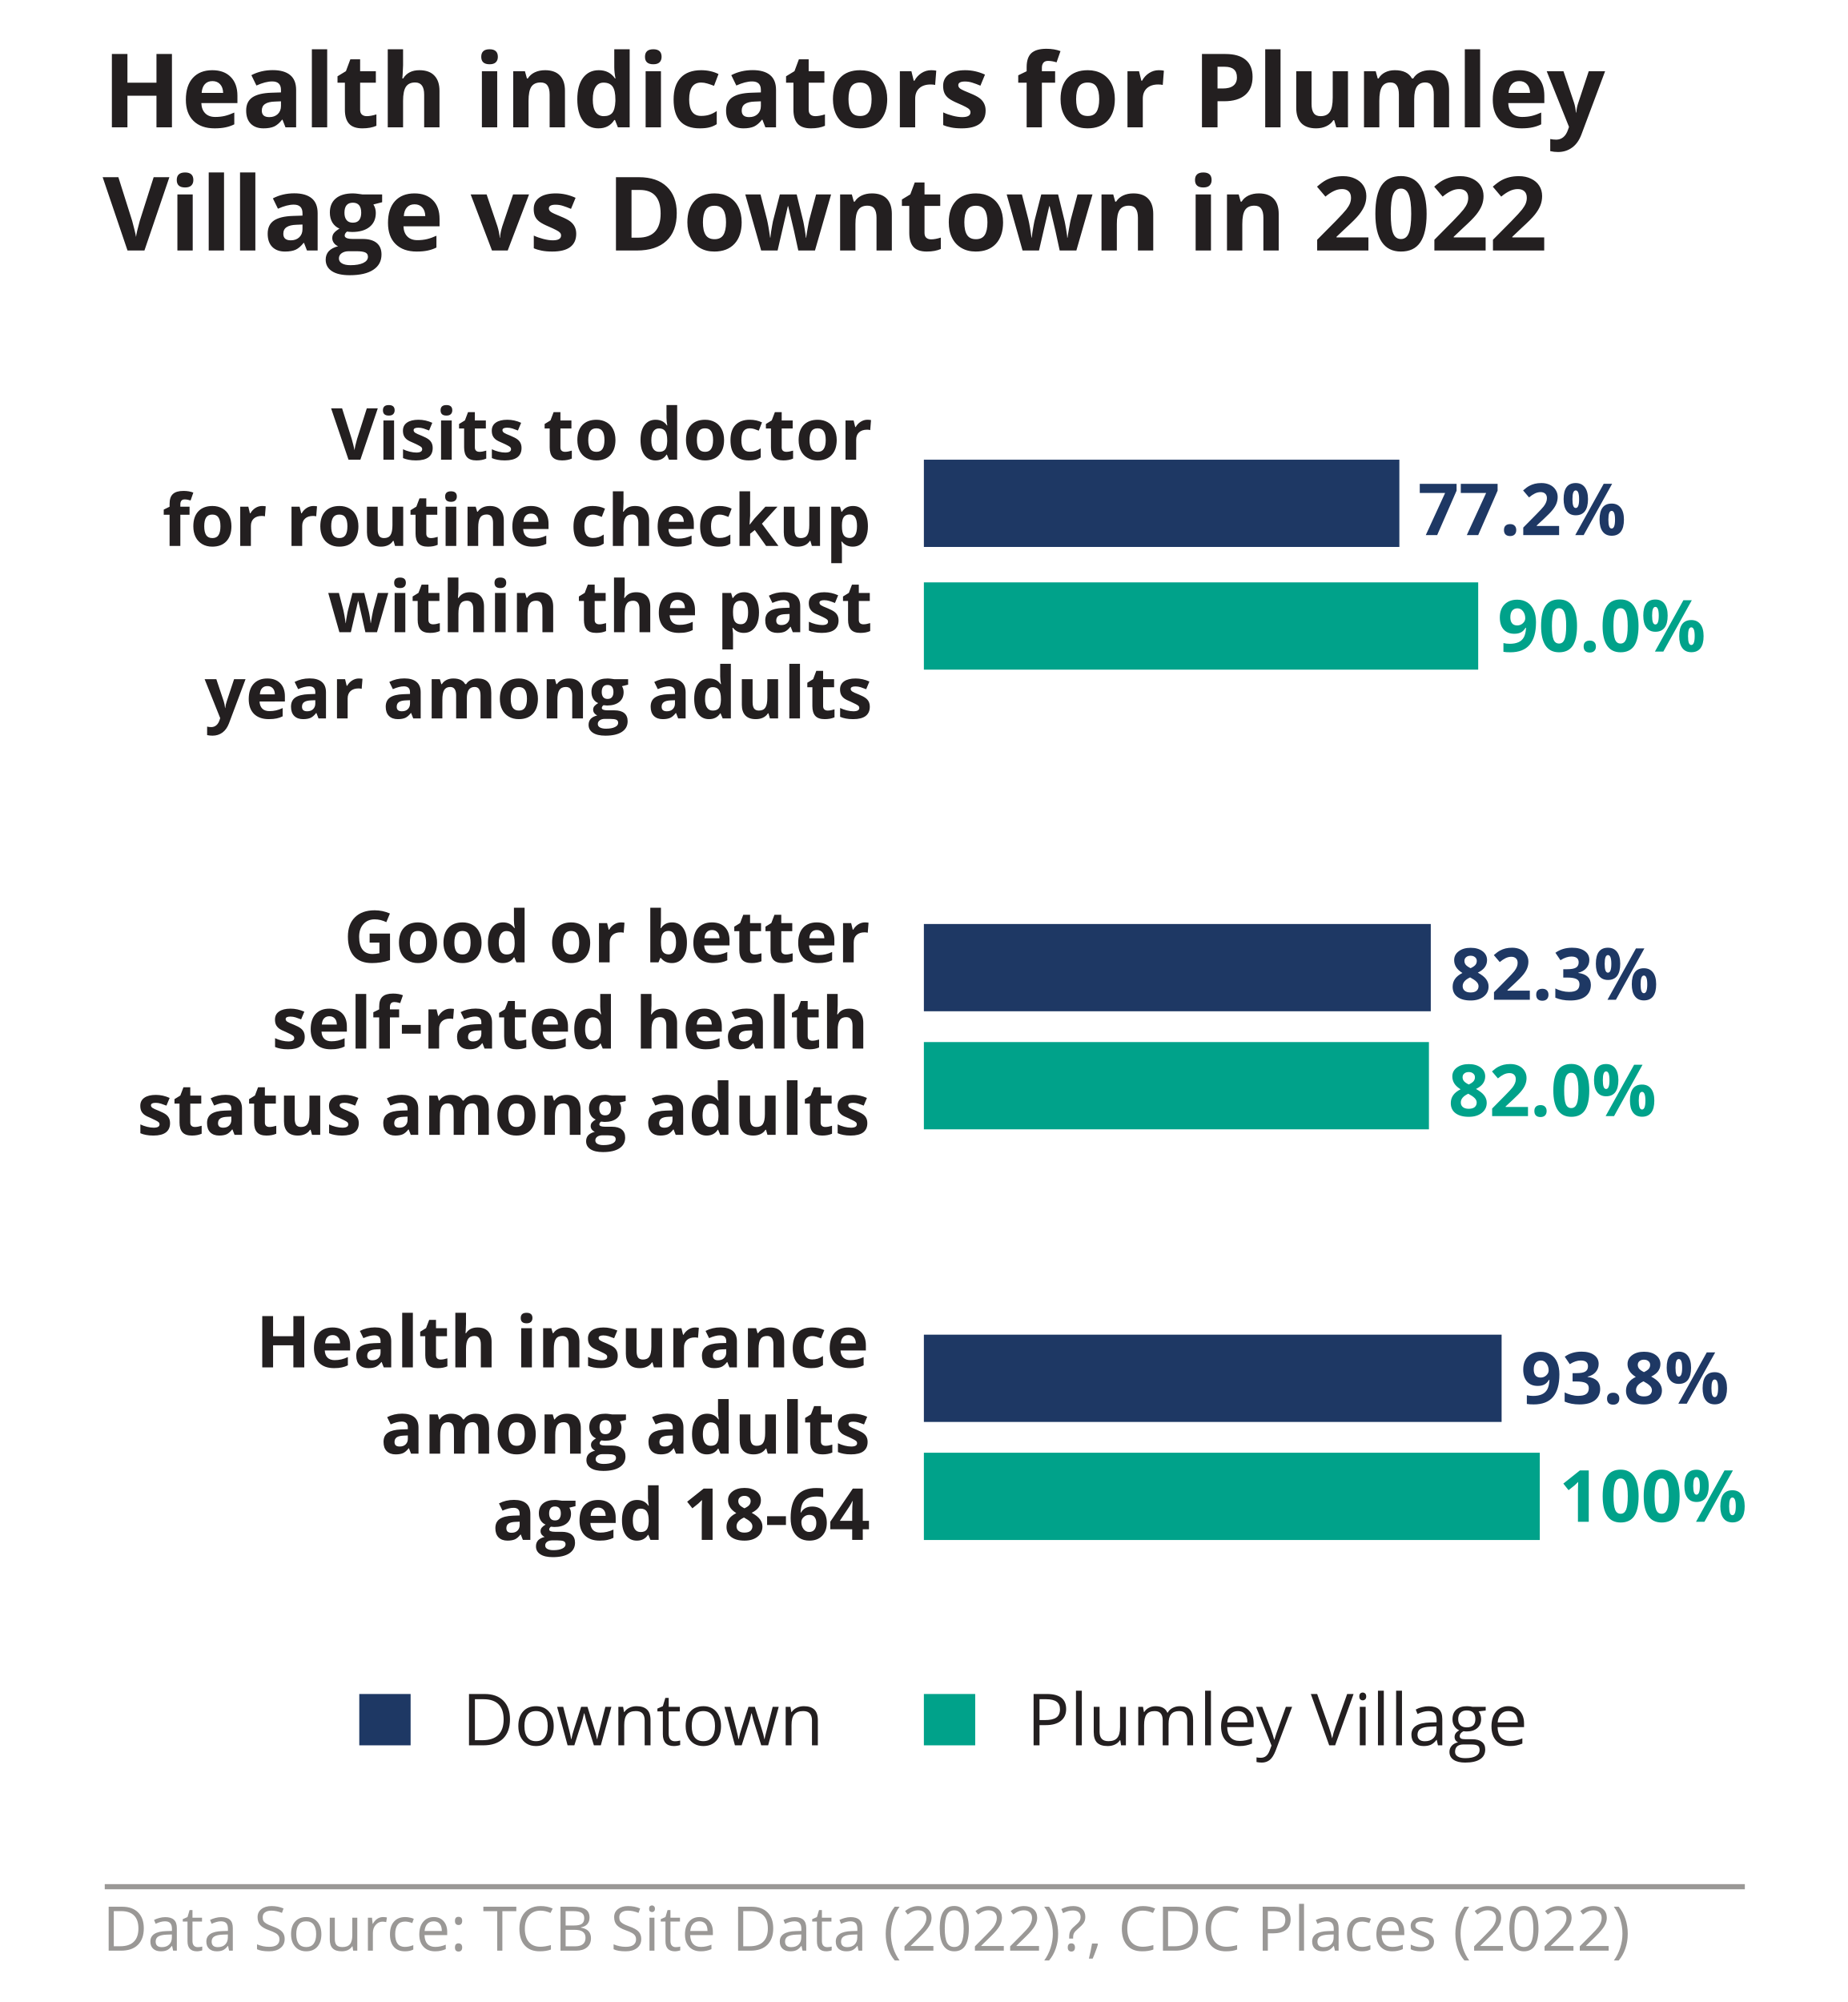
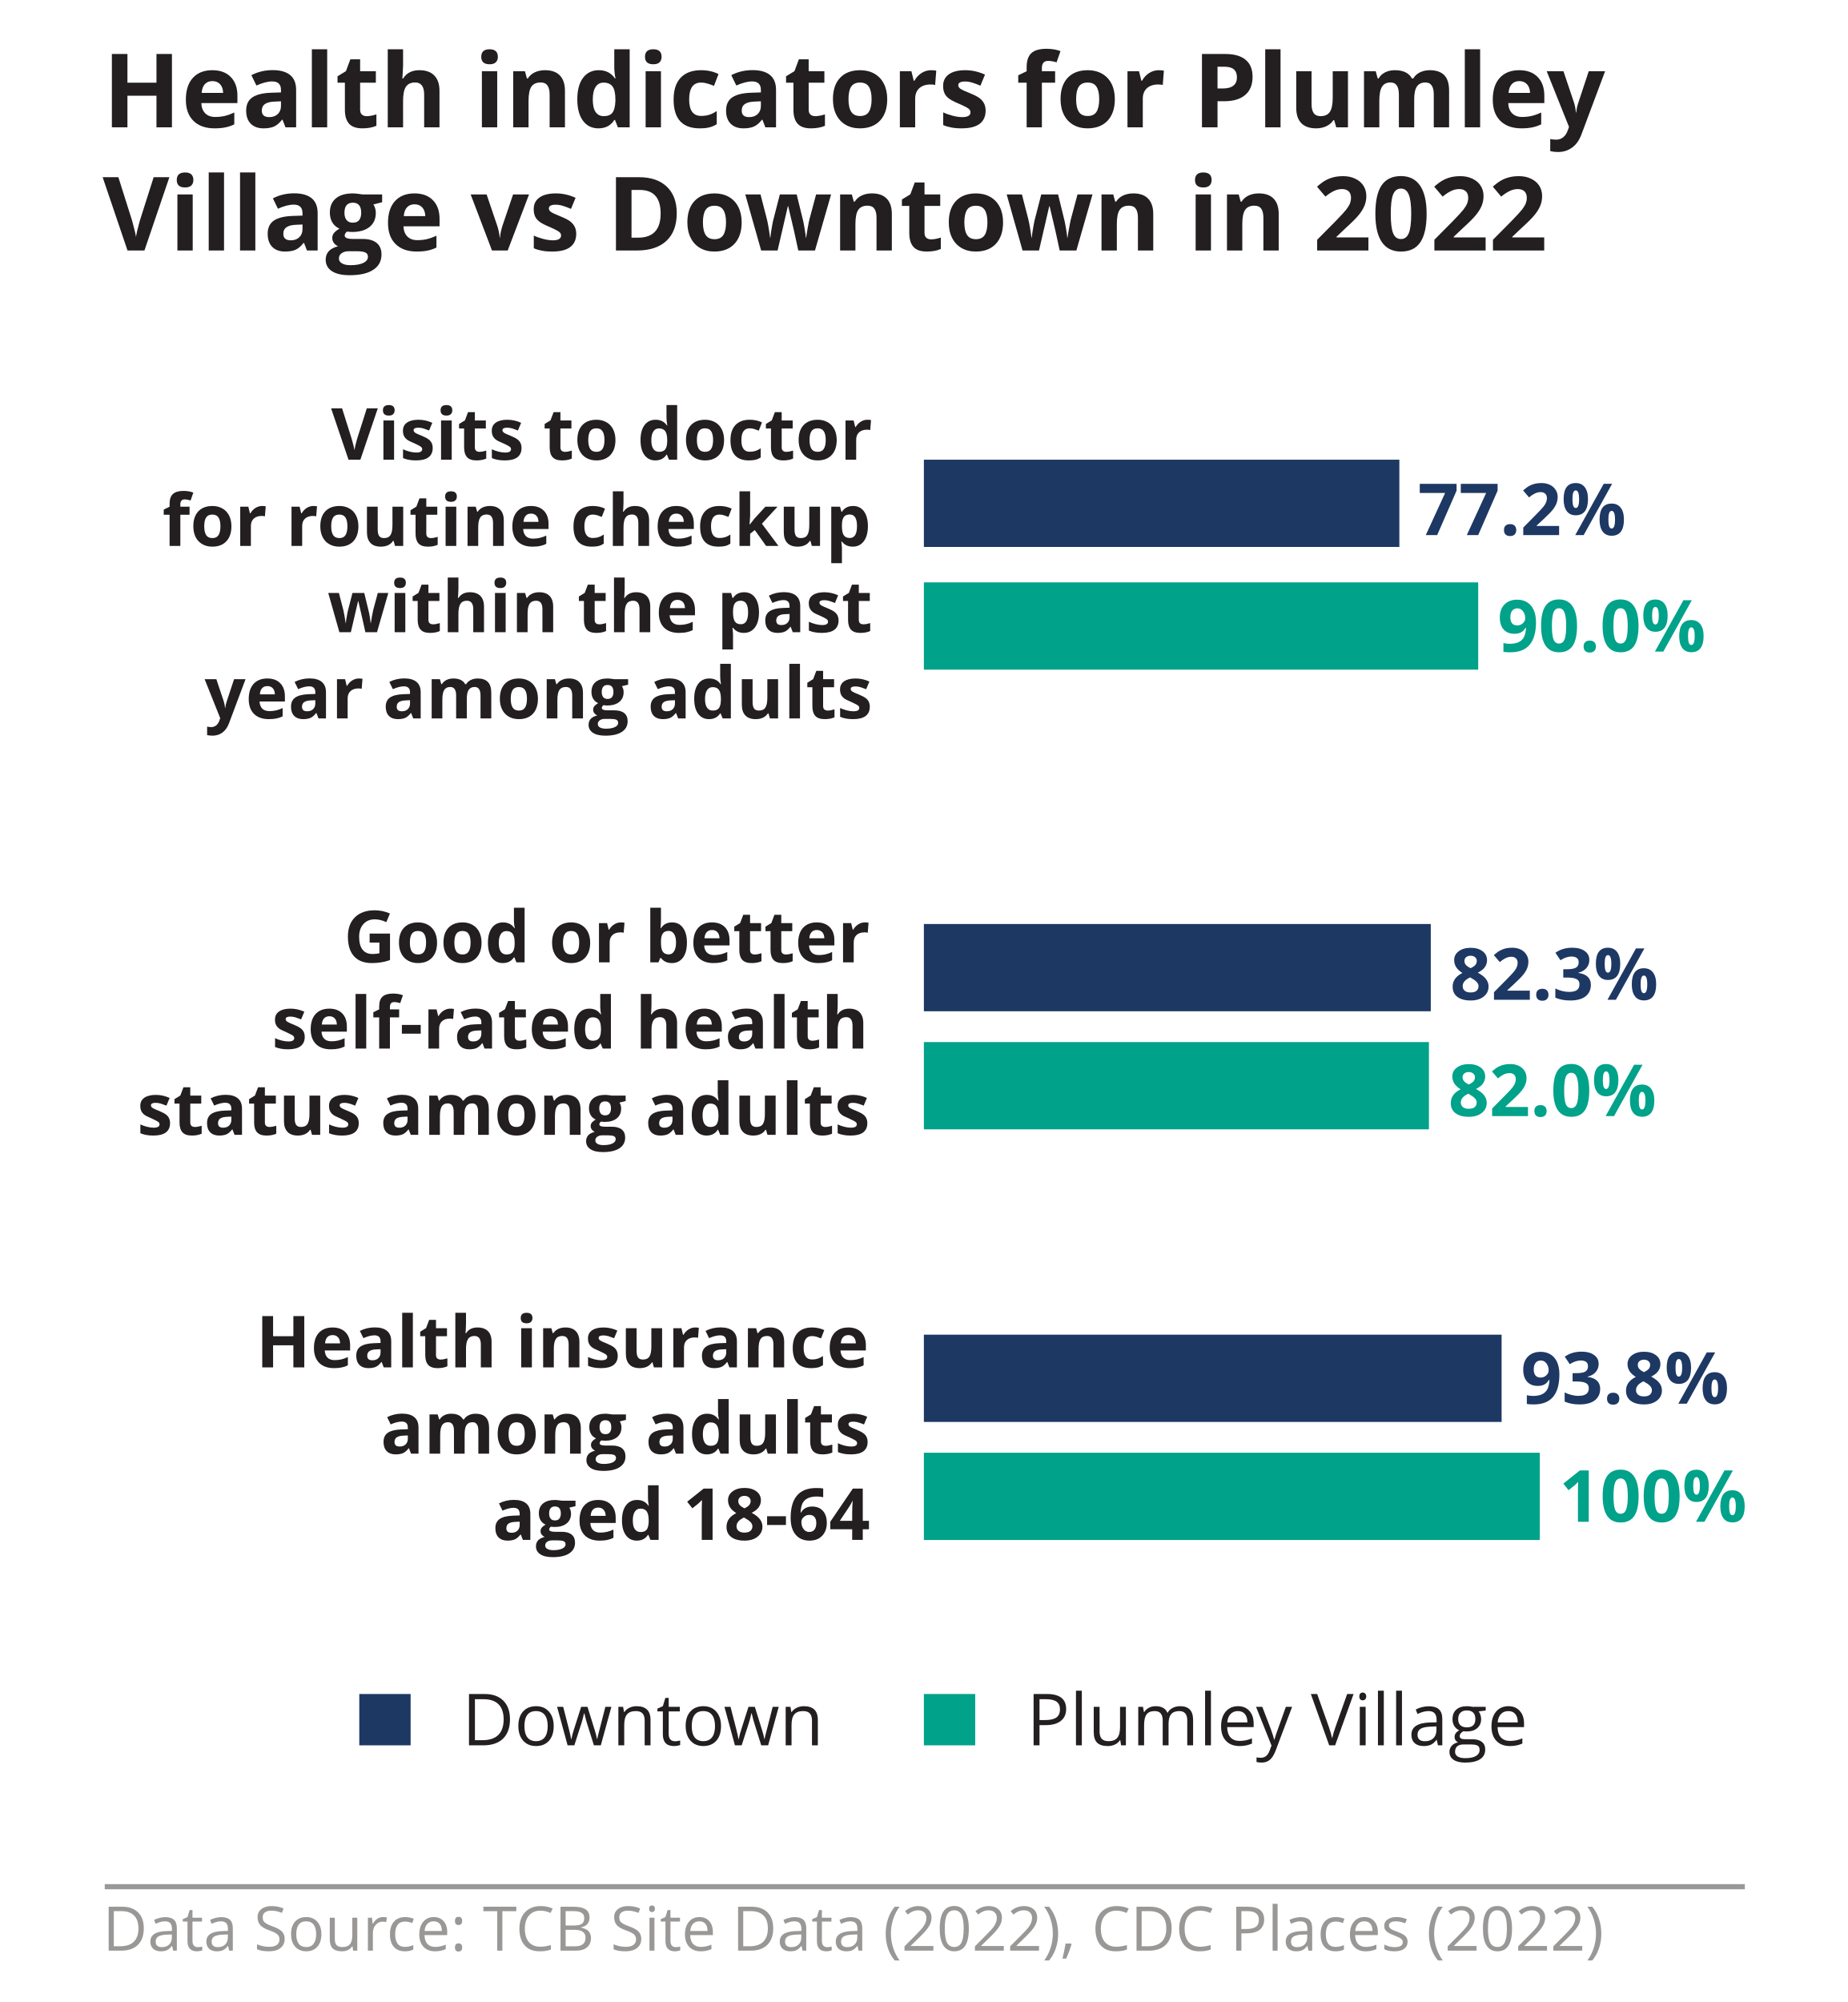
<svg xmlns="http://www.w3.org/2000/svg" viewBox="0 0 360 390">
  <defs>
    <style>
      .cls-1, .cls-2, .cls-3, .cls-4 {
        font-family: OpenSans-Bold, 'Open Sans';
        font-weight: 700;
      }

      .cls-1, .cls-2, .cls-3, .cls-5 {
        font-size: 14px;
      }

      .cls-1, .cls-6 {
        fill: #1e3864;
      }

      .cls-2, .cls-4, .cls-5 {
        fill: #231f20;
      }

      .cls-3, .cls-7 {
        fill: #00a28a;
      }

      .cls-8 {
        fill: #9a9896;
        font-size: 12px;
      }

      .cls-8, .cls-5 {
        font-family: OpenSans, 'Open Sans';
      }

      .cls-4 {
        font-size: 20px;
      }

      .cls-9 {
        fill: none;
        stroke: #9a9896;
        stroke-miterlimit: 10;
      }
    </style>
  </defs>
  <g id="Layer_1" data-name="Layer 1">
    <g>
      <text class="cls-8" transform="translate(20 380)">
-         <tspan x="0" y="0">Data Source: TCB Site Data (2022)?, CDC Places (2022)</tspan>
+         <tspan x="0" y="0">Data Source: TCB Site Data (2022), CDC Places (2022)</tspan>
      </text>
      <line class="cls-9" x1="20.41" y1="367.54" x2="339.95" y2="367.54" />
    </g>
  </g>
  <g id="Layer_5" data-name="Layer 5">
    <rect class="cls-6" x="180" y="89.55" width="92.64" height="17" />
    <rect class="cls-7" x="180" y="113.45" width="108" height="17" />
    <rect class="cls-7" x="180" y="203" width="98.4" height="17" />
    <rect class="cls-7" x="180" y="283" width="120" height="17" />
    <rect class="cls-6" x="180" y="260" width="112.56" height="17" />
    <rect class="cls-6" x="180" y="180" width="98.76" height="17" />
    <text class="cls-4" transform="translate(20 24.8)">
      <tspan x="0" y="0">Health indicators for Plumley </tspan>
      <tspan x="0" y="24">Village vs Downtown in 2022</tspan>
    </text>
    <text class="cls-2" transform="translate(64.51 89.55)">
      <tspan x="0" y="0">Visits to doctor</tspan>
      <tspan x="-32.89" y="16.8">for routine checkup</tspan>
      <tspan x="-.7" y="33.6">within the past</tspan>
      <tspan x="-24.64" y="50.4">year among adults</tspan>
    </text>
    <text class="cls-2" transform="translate(66.97 187.47)">
      <tspan x="0" y="0">Good or better</tspan>
      <tspan x="-14.02" y="16.8">self-rated health</tspan>
      <tspan x="-40.26" y="33.6">status among adults</tspan>
    </text>
    <text class="cls-2" transform="translate(49.83 266.38)">
      <tspan x="0" y="0">Health insurance</tspan>
      <tspan x="24.3" y="16.8">among adults</tspan>
      <tspan x="46.09" y="33.6">aged 18-64</tspan>
    </text>
    <g>
      <rect class="cls-6" x="70" y="330" width="10" height="10" />
      <rect class="cls-7" x="180" y="330" width="10" height="10" />
      <text class="cls-5" transform="translate(90 340)">
        <tspan x="0" y="0">Downtown</tspan>
      </text>
      <text class="cls-5" transform="translate(200 340)">
        <tspan x="0" y="0">Plumley Village</tspan>
      </text>
    </g>
    <text class="cls-3" transform="translate(291.76 126.93)">
      <tspan x="0" y="0">90.0%</tspan>
    </text>
    <text class="cls-1" transform="translate(276.24 104.24)">
      <tspan x="0" y="0">77.2%</tspan>
    </text>
    <text class="cls-1" transform="translate(296.32 273.45)">
      <tspan x="0" y="0">93.8%</tspan>
    </text>
    <text class="cls-3" transform="translate(303.76 296.45)">
      <tspan x="0" y="0">100%</tspan>
    </text>
    <text class="cls-1" transform="translate(282.52 194.76)">
      <tspan x="0" y="0">82.3%</tspan>
    </text>
    <text class="cls-3" transform="translate(282.16 217.42)">
      <tspan x="0" y="0">82.0%</tspan>
    </text>
  </g>
</svg>
